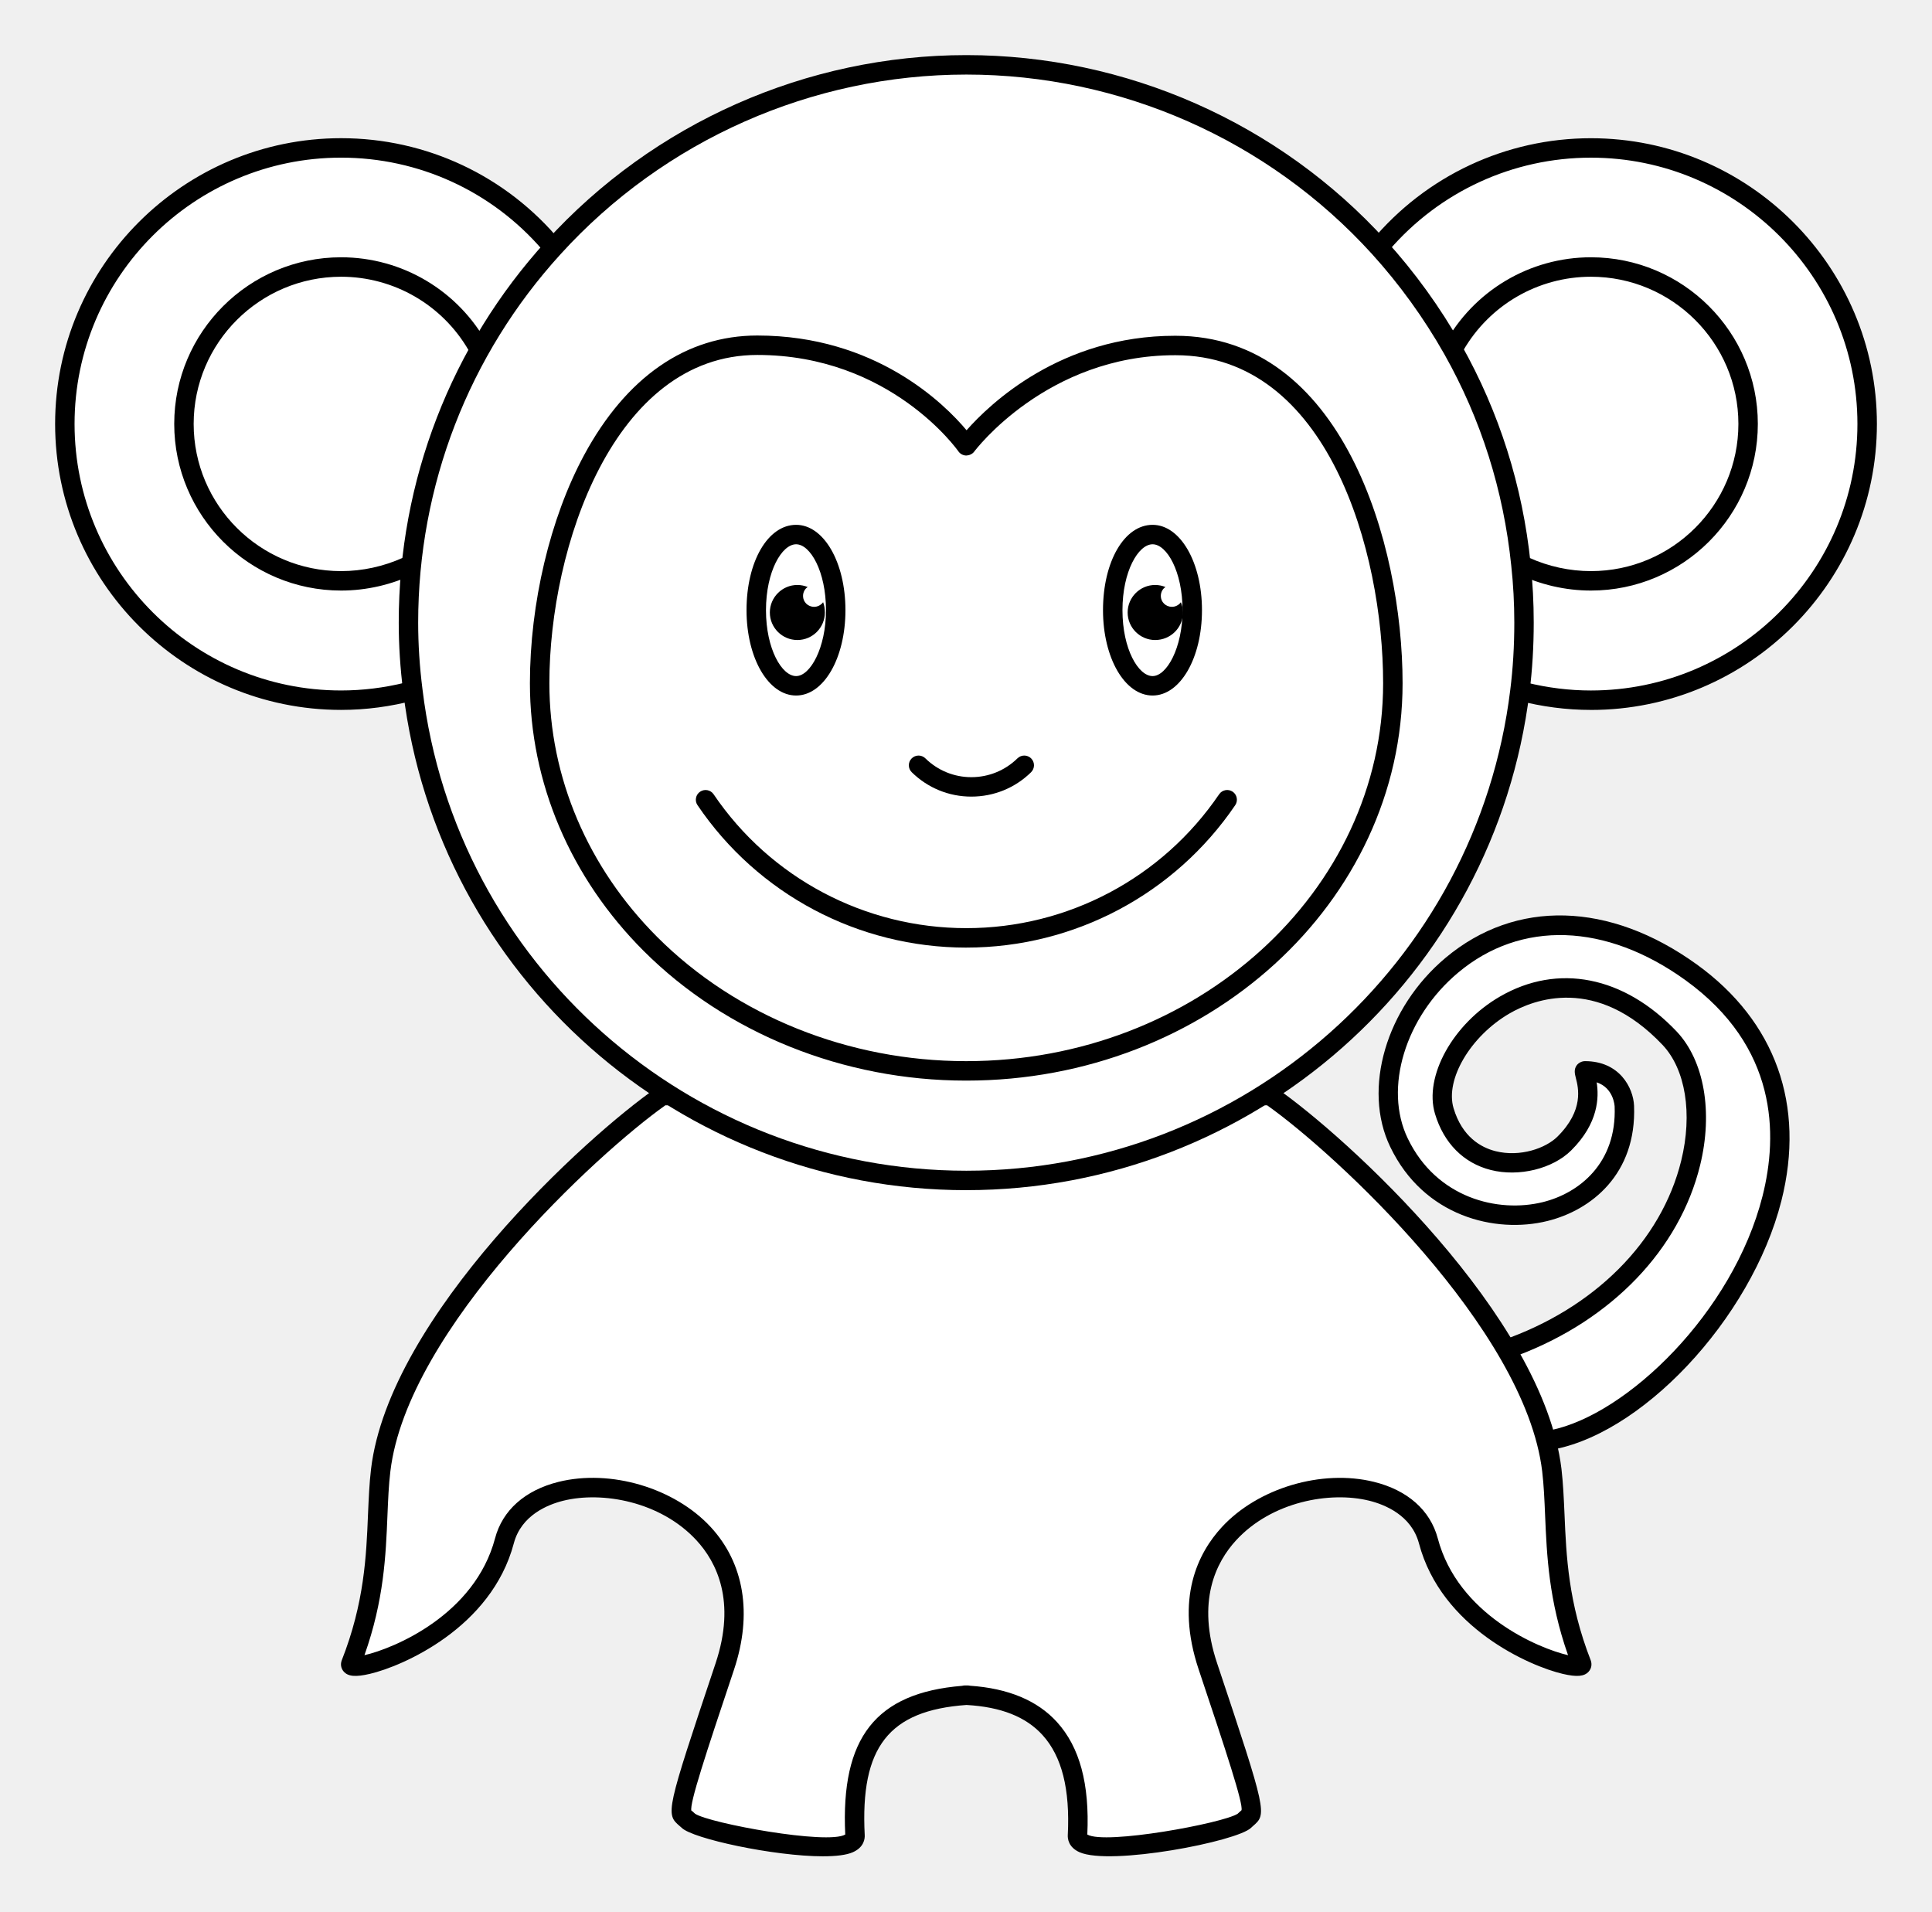
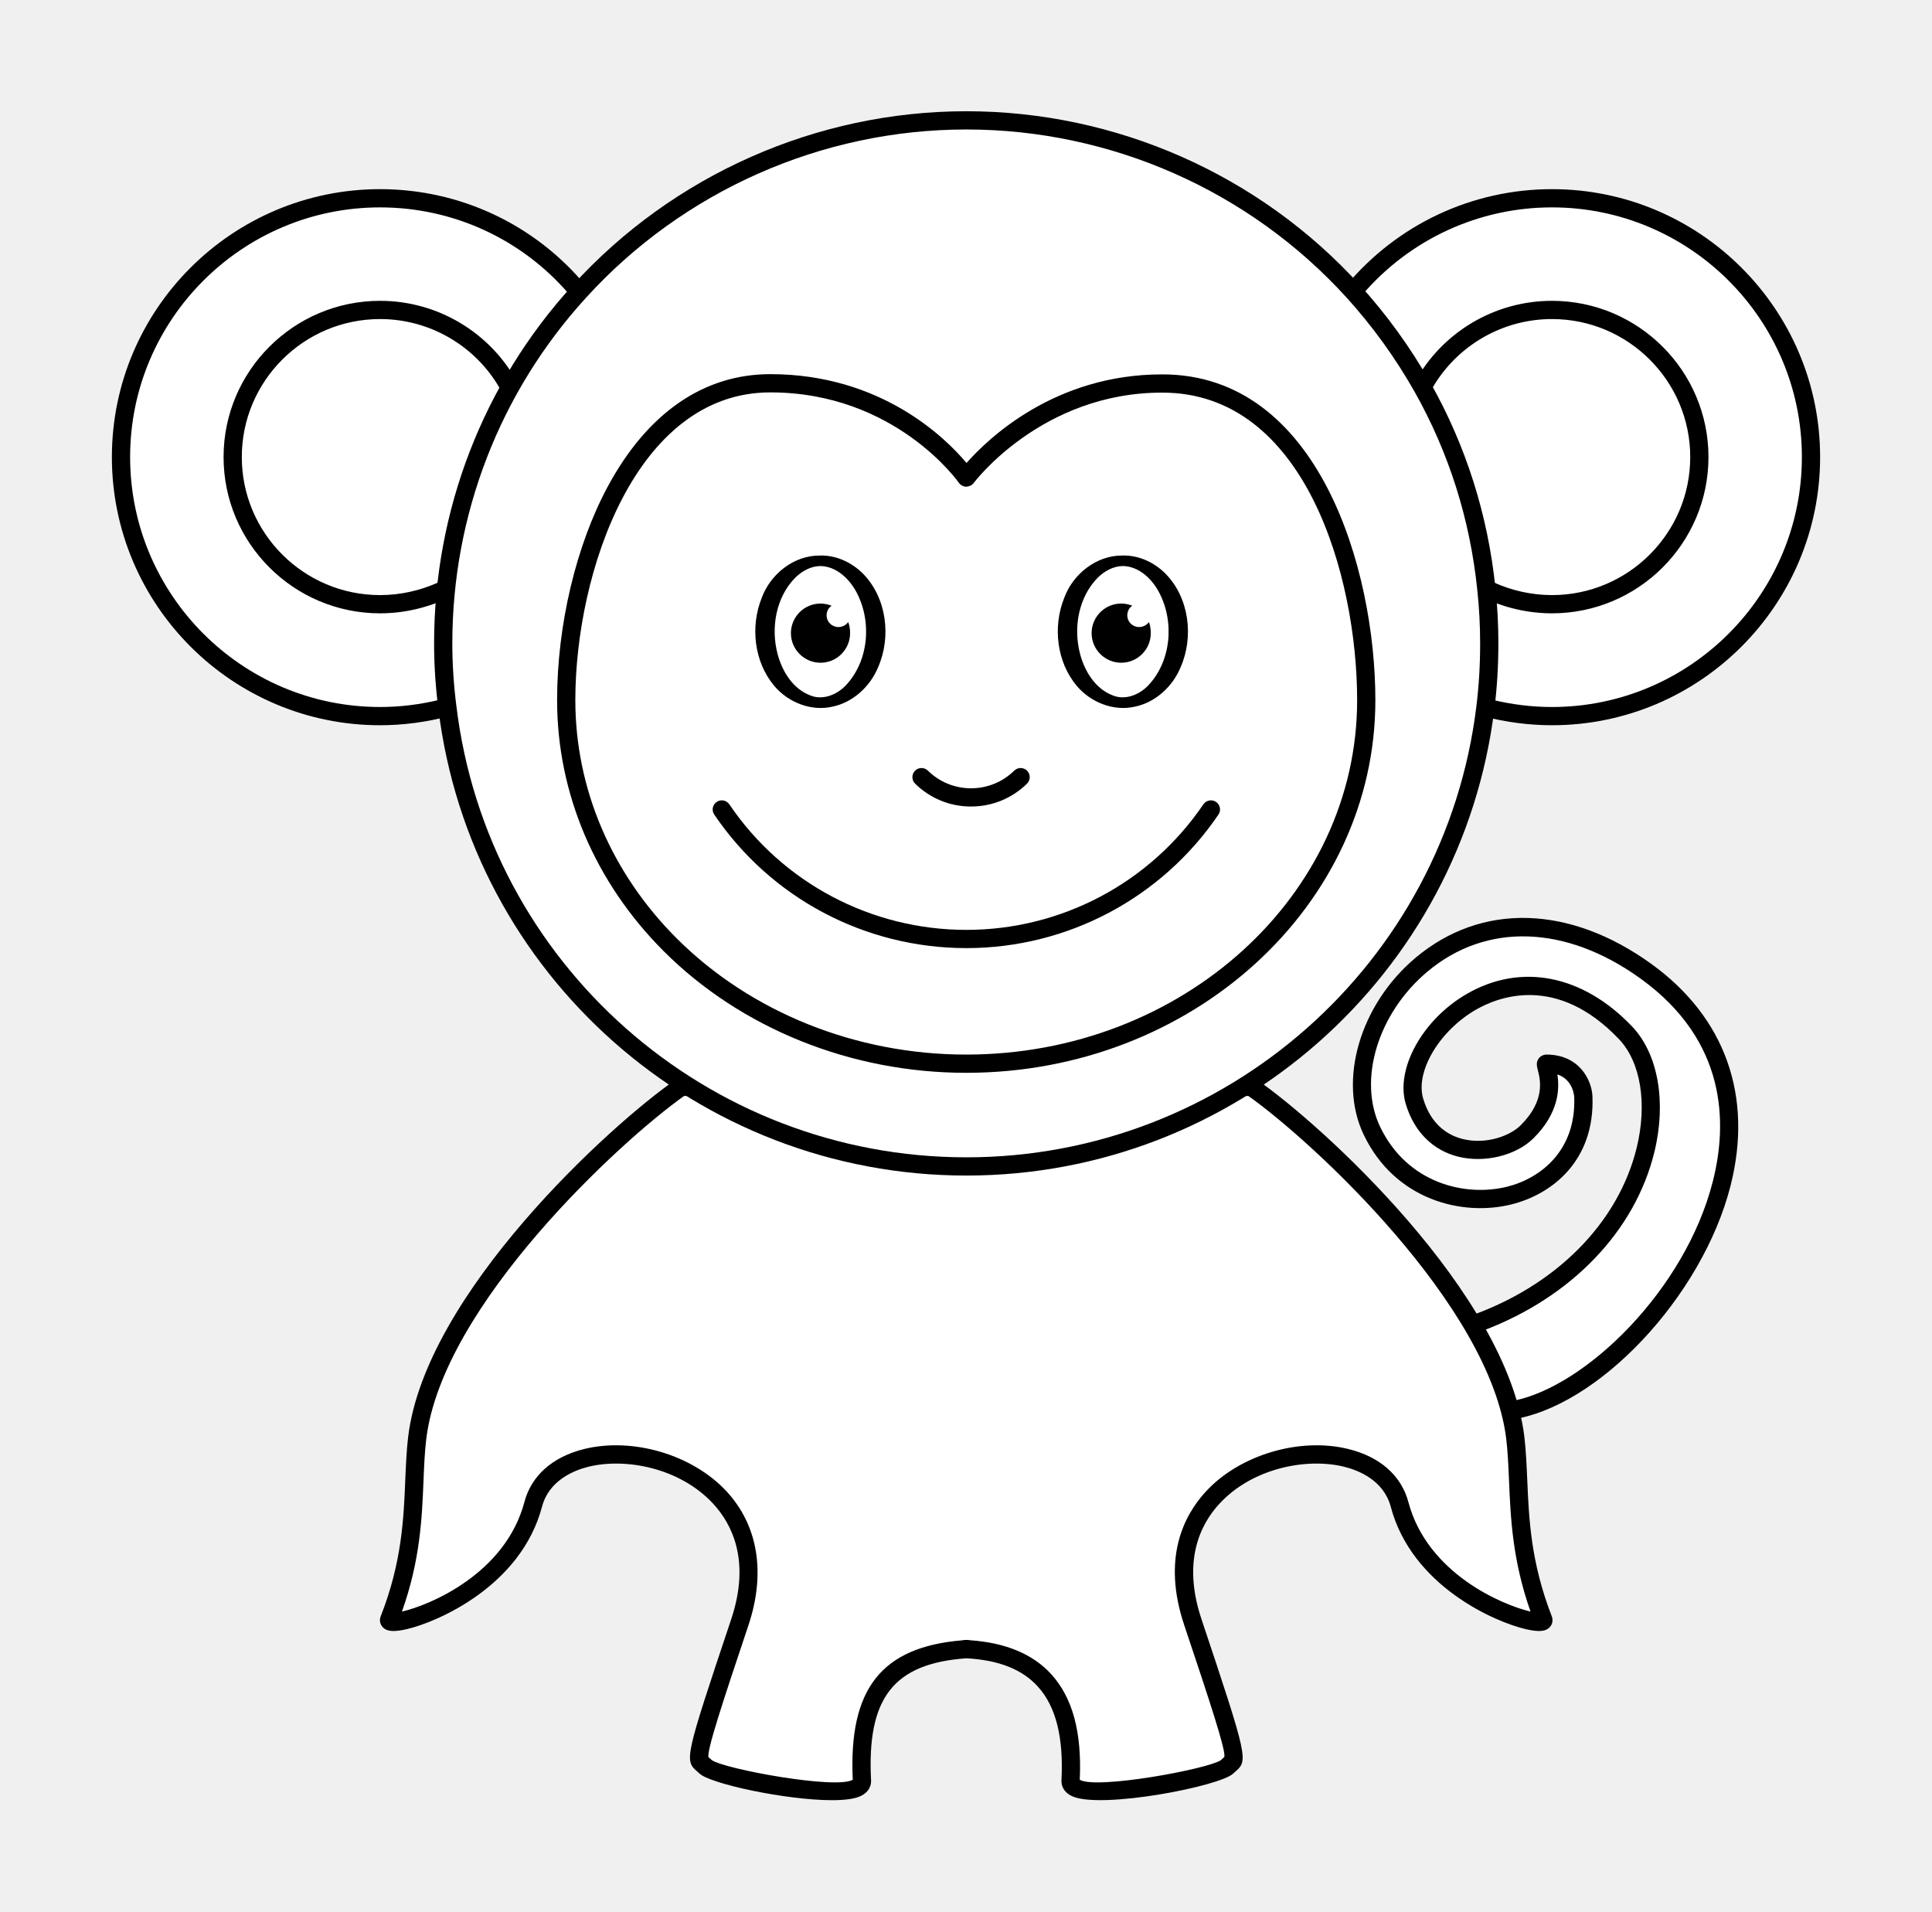
- <svg xmlns="http://www.w3.org/2000/svg" width="105.158" height="104.033" viewBox="0 0 105.158 104.033" version="1.1" id="svg5820">
+ <svg xmlns="http://www.w3.org/2000/svg" width="105.158" height="104.033" viewBox="0 0 3000 2967.92" version="1.1" id="svg5820">
  <defs id="defs5814" />
  <g id="layer1" transform="translate(-62.3259,-93.03687)">
-     <path d="m 163.954,116.11 c 0,8.302 -6.735,15.036 -15.035,15.036 -1.344,0 -2.632,-0.182 -3.863,-0.504 -4.075,-7.098 -6.763,-16.002 -7.673,-24.15 2.759,-3.304 6.9,-5.404 11.536,-5.404 8.301,0 15.035,6.734 15.035,15.022 v 0" style="fill:#ffffff;fill-opacity:1;fill-rule:evenodd;stroke:none;stroke-width:0.035" id="path188" />
-     <path d="m 145.402,130.185 c 1.168,0.287 2.349,0.433 3.517,0.433 7.997,0 14.506,-6.508 14.506,-14.507 0,-7.991 -6.509,-14.493 -14.506,-14.493 -4.233,0 -8.223,1.835 -10.986,5.042 0.956,8.289 3.672,16.835 7.468,23.525 z m 3.517,1.491 c -1.33,0 -2.674,-0.175 -3.997,-0.521 -0.138,-0.036 -0.258,-0.125 -0.328,-0.248 -3.958,-6.9 -6.78,-15.777 -7.736,-24.355 -0.018,-0.144 0.025,-0.287 0.12,-0.398 2.967,-3.555 7.32,-5.594 11.942,-5.594 8.583,0 15.565,6.976 15.565,15.551 0,8.583 -6.981,15.566 -15.565,15.566" style="fill:#000000;fill-opacity:1;fill-rule:nonzero;stroke:none;stroke-width:0.035" id="path190" />
-     <path d="m 84.798,130.629 c -1.259,0.336 -2.561,0.518 -3.905,0.518 -8.304,0 -15.038,-6.734 -15.038,-15.036 0,-8.288 6.733,-15.022 15.038,-15.022 4.646,0 8.805,2.114 11.55,5.432 -2.872,7.742 -5.239,16.786 -7.645,24.108 v 0" style="fill:#ffffff;fill-opacity:1;fill-rule:evenodd;stroke:none;stroke-width:0.035" id="path192" />
-     <path d="m 80.893,101.617 c -8.001,0 -14.509,6.501 -14.509,14.493 0,7.999 6.508,14.507 14.509,14.507 1.164,0 2.335,-0.144 3.492,-0.429 0.893,-2.729 1.767,-5.653 2.692,-8.744 1.492,-4.974 3.03,-10.114 4.763,-14.818 -2.752,-3.187 -6.724,-5.009 -10.947,-5.009 z m 3.905,29.011 h 0.004 z m -3.905,1.047 c -8.583,0 -15.567,-6.983 -15.567,-15.566 0,-8.575 6.984,-15.551 15.567,-15.551 4.643,0 8.999,2.05 11.956,5.624 0.12,0.145 0.155,0.344 0.088,0.521 -1.76,4.751 -3.327,9.984 -4.844,15.044 -0.96,3.201 -1.866,6.225 -2.794,9.046 -0.056,0.17 -0.194,0.3 -0.367,0.346 -1.333,0.356 -2.692,0.536 -4.039,0.536" style="fill:#000000;fill-opacity:1;fill-rule:nonzero;stroke:none;stroke-width:0.035" id="path194" />
-     <path d="m 141.401,112.05 3.708,11.718 c 1.15,0.56 2.452,0.882 3.81,0.882 4.731,0 8.555,-3.822 8.555,-8.54 0,-4.718 -3.838,-8.54 -8.555,-8.54 -3.249,0 -6.078,1.82 -7.518,4.48 v 0" style="fill:#ffffff;fill-opacity:1;fill-rule:evenodd;stroke:none;stroke-width:0.035" id="path196" />
-     <path d="m 145.547,123.388 c 1.055,0.48 2.219,0.733 3.373,0.733 4.424,0 8.026,-3.594 8.026,-8.011 0,-4.417 -3.602,-8.011 -8.026,-8.011 -2.872,0 -5.51,1.531 -6.946,4.009 z m 3.373,1.791 c -1.39,0 -2.787,-0.323 -4.039,-0.936 -0.131,-0.064 -0.229,-0.178 -0.275,-0.316 l -3.708,-11.718 c -0.046,-0.137 -0.032,-0.286 0.039,-0.412 1.591,-2.934 4.65,-4.757 7.983,-4.757 5.009,0 9.084,4.069 9.084,9.069 0,5.001 -4.075,9.07 -9.084,9.07" style="fill:#000000;fill-opacity:1;fill-rule:nonzero;stroke:none;stroke-width:0.035" id="path198" />
-     <path d="m 84.699,123.768 3.711,-11.718 c -1.443,-2.66 -4.272,-4.48 -7.518,-4.48 -4.734,0 -8.555,3.822 -8.555,8.54 0,4.718 3.821,8.54 8.555,8.54 1.355,0 2.66,-0.322 3.806,-0.882 v 0" style="fill:#ffffff;fill-opacity:1;fill-rule:evenodd;stroke:none;stroke-width:0.035" id="path200" />
-     <path d="m 84.699,123.769 h 0.004 z M 80.893,108.099 c -4.427,0 -8.026,3.594 -8.026,8.011 0,4.417 3.598,8.011 8.026,8.011 1.154,0 2.314,-0.253 3.373,-0.733 l 3.57,-11.28 c -1.432,-2.479 -4.075,-4.009 -6.943,-4.009 z m 0,17.08 c -5.009,0 -9.084,-4.069 -9.084,-9.07 0,-5.001 4.075,-9.069 9.084,-9.069 3.33,0 6.392,1.823 7.983,4.757 0.067,0.126 0.081,0.275 0.039,0.412 l -3.711,11.718 c -0.042,0.138 -0.141,0.253 -0.272,0.316 -1.256,0.612 -2.653,0.936 -4.039,0.936" style="fill:#000000;fill-opacity:1;fill-rule:nonzero;stroke:none;stroke-width:0.035" id="path202" />
-     <path d="m 144.241,166.497 2.155,4.97 c 7.701,-1.008 19.533,-17.164 7.983,-25.509 -10.403,-7.504 -18.831,3.206 -15.907,9.268 2.956,6.146 12.531,4.844 12.266,-1.988 -0.028,-0.686 -0.533,-1.918 -2.141,-1.918 -0.226,0 1.02,1.82 -1.122,3.948 -1.443,1.442 -5.447,1.876 -6.537,-1.764 -1.094,-3.64 6.004,-10.556 12.263,-3.962 3.263,3.458 1.358,13.384 -8.961,16.954 v 0" style="fill:#ffffff;fill-opacity:1;fill-rule:evenodd;stroke:none;stroke-width:0.035" id="path204" />
-     <path d="m 144.95,166.803 1.771,4.075 c 4.138,-0.832 9.934,-6.394 11.539,-12.743 0.85,-3.363 0.815,-8.13 -4.191,-11.747 -4.332,-3.125 -8.961,-3.279 -12.379,-0.412 -2.879,2.414 -4.057,6.292 -2.741,9.022 1.563,3.249 4.911,4.072 7.359,3.465 1.965,-0.488 4.022,-2.111 3.902,-5.203 -0.004,-0.048 -0.053,-1.006 -0.977,-1.315 0.127,0.808 0.106,2.22 -1.383,3.7 -1.009,1.007 -2.85,1.458 -4.381,1.071 -1.478,-0.373 -2.558,-1.459 -3.037,-3.059 -0.61,-2.035 0.974,-4.897 3.531,-6.379 3.157,-1.831 6.756,-1.12 9.624,1.901 1.499,1.59 1.986,4.38 1.274,7.284 -1.122,4.577 -4.808,8.408 -9.91,10.34 z m 1.446,5.194 c -0.208,0 -0.399,-0.123 -0.483,-0.319 l -2.155,-4.97 c -0.06,-0.135 -0.06,-0.289 0,-0.423 0.06,-0.135 0.173,-0.239 0.31,-0.287 5.038,-1.743 8.689,-5.401 9.765,-9.787 0.628,-2.559 0.24,-4.974 -1.016,-6.304 -3.612,-3.807 -7.024,-2.466 -8.326,-1.712 -2.12,1.23 -3.517,3.593 -3.048,5.159 0.473,1.575 1.503,2.14 2.282,2.337 1.341,0.338 2.738,-0.158 3.376,-0.795 1.45,-1.439 1.132,-2.662 0.998,-3.185 -0.056,-0.222 -0.123,-0.473 0.056,-0.705 0.102,-0.129 0.275,-0.214 0.441,-0.214 1.884,0 2.628,1.451 2.671,2.426 0.145,3.727 -2.335,5.684 -4.706,6.272 -2.85,0.709 -6.749,-0.251 -8.565,-4.033 -1.52,-3.151 -0.226,-7.576 3.013,-10.291 3.814,-3.198 8.929,-3.062 13.677,0.365 4.283,3.093 5.916,7.662 4.6,12.864 -1.633,6.452 -7.743,12.933 -12.82,13.598 -0.025,0.003 -0.046,0.005 -0.07,0.005" style="fill:#000000;fill-opacity:1;fill-rule:nonzero;stroke:none;stroke-width:0.035" id="path206" />
-     <path d="m 98.377,152.665 h 33.083 c 3.711,2.562 14.365,12.334 15.332,20.384 0.335,2.828 -0.099,6.132 1.623,10.542 0.25,0.658 -6.876,-1.134 -8.343,-6.692 -1.485,-5.558 -15.303,-3.038 -11.998,6.832 2.854,8.54 2.533,7.84 1.972,8.414 -0.575,0.574 -9.155,2.324 -9.07,0.798 0.265,-5.18 -1.933,-7.448 -6.135,-7.644 h 0.155 c -4.579,0.294 -6.399,2.464 -6.131,7.644 0.085,1.526 -8.498,-0.224 -9.059,-0.798 -0.575,-0.574 -0.882,0.126 1.976,-8.414 3.288,-9.87 -10.53,-12.39 -11.998,-6.832 -1.471,5.558 -8.611,7.35 -8.361,6.692 1.736,-4.41 1.288,-7.714 1.626,-10.542 0.967,-8.05 11.62,-17.822 15.328,-20.384 v 0" style="fill:#ffffff;fill-opacity:1;fill-rule:evenodd;stroke:none;stroke-width:0.035" id="path208" />
-     <path d="m 100.172,191.764 c 0.004,0.002 0.004,0.005 0.007,0.007 0,-10e-4 -0.003,-0.004 -0.007,-0.007 z m 21.329,1.206 c 0,2.6e-4 0,7.9e-4 0,0.001 0,-2.7e-4 0,-7.9e-4 0,-0.001 z m -13.166,0.002 c 0,0 0,2.6e-4 0,7.9e-4 0,-2.6e-4 0,-2.6e-4 0,-7.9e-4 z m -8.17,-1.216 c 0.794,0.519 7.211,1.702 8.167,1.128 -0.25,-5.273 1.662,-7.708 6.364,-8.093 0.046,-0.013 0.095,-0.02 0.145,-0.02 h 0.155 c 0.042,0 0.085,0.005 0.127,0.015 2.081,0.141 3.672,0.806 4.734,1.978 1.238,1.365 1.778,3.367 1.651,6.12 0.956,0.574 7.377,-0.61 8.181,-1.129 0.046,-0.047 0.095,-0.09 0.141,-0.129 0.025,-0.023 0.053,-0.041 0.071,-0.065 0.095,-0.373 -0.822,-3.155 -2.332,-7.661 -1.295,-3.869 -0.028,-6.35 1.263,-7.749 1.961,-2.125 5.44,-3.161 8.273,-2.462 1.834,0.452 3.069,1.544 3.478,3.075 1.101,4.161 5.489,5.991 7.091,6.359 -1.051,-2.985 -1.157,-5.437 -1.249,-7.618 -0.035,-0.844 -0.07,-1.641 -0.159,-2.392 -0.935,-7.777 -11.296,-17.321 -14.972,-19.918 H 98.542 c -3.676,2.596 -14.037,12.141 -14.968,19.918 -0.092,0.752 -0.123,1.55 -0.159,2.396 -0.088,2.179 -0.191,4.63 -1.252,7.614 1.609,-0.368 6.004,-2.195 7.108,-6.358 0.402,-1.528 1.63,-2.619 3.454,-3.074 2.833,-0.704 6.311,0.327 8.28,2.453 1.831,1.979 2.282,4.733 1.277,7.755 -1.556,4.646 -2.427,7.294 -2.325,7.687 0.007,-0.006 0.032,0.015 0.06,0.038 0.046,0.04 0.095,0.082 0.148,0.133 z m 6.96,2.314 c -2.667,2.6e-4 -7.123,-0.964 -7.698,-1.555 -0.032,-0.031 -0.067,-0.059 -0.099,-0.086 -0.783,-0.669 -0.766,-0.751 1.947,-8.865 1.129,-3.382 0.053,-5.511 -1.048,-6.701 -1.951,-2.107 -5.122,-2.673 -7.246,-2.145 -0.829,0.206 -2.282,0.782 -2.688,2.317 -1.221,4.613 -6.071,6.693 -7.835,7.105 -0.776,0.181 -1.189,0.145 -1.425,-0.127 -0.148,-0.169 -0.187,-0.397 -0.106,-0.61 1.231,-3.127 1.337,-5.683 1.429,-7.938 0.039,-0.866 0.071,-1.685 0.166,-2.478 0.998,-8.332 11.751,-18.131 15.554,-20.757 0.088,-0.061 0.194,-0.093 0.3,-0.093 h 33.083 c 0.109,0 0.212,0.033 0.3,0.093 3.803,2.627 14.556,12.425 15.557,20.757 0.092,0.791 0.127,1.608 0.166,2.472 0.095,2.257 0.205,4.815 1.425,7.94 0.081,0.217 0.042,0.445 -0.106,0.614 -0.236,0.271 -0.646,0.308 -1.418,0.127 -1.764,-0.411 -6.604,-2.49 -7.825,-7.105 -0.413,-1.538 -1.873,-2.113 -2.709,-2.32 -2.127,-0.525 -5.299,0.045 -7.239,2.152 -1.097,1.19 -2.17,3.318 -1.037,6.696 2.734,8.178 2.706,8.204 1.951,8.861 -0.032,0.027 -0.067,0.056 -0.099,0.091 -0.751,0.749 -7.666,2.081 -9.345,1.331 -0.603,-0.271 -0.646,-0.742 -0.635,-0.932 0.127,-2.5 -0.321,-4.28 -1.372,-5.44 -0.903,-0.997 -2.258,-1.534 -4.142,-1.641 -4.23,0.3 -5.786,2.294 -5.539,7.082 0.011,0.19 -0.032,0.664 -0.649,0.934 -0.349,0.155 -0.924,0.22 -1.619,0.22" style="fill:#000000;fill-opacity:1;fill-rule:nonzero;stroke:none;stroke-width:0.035" id="path210" />
-     <path d="m 145.278,126.919 c 0,1.26 -0.071,2.506 -0.222,3.724 -1.834,15.008 -14.619,26.642 -30.131,26.642 -15.512,0 -28.307,-11.634 -30.127,-26.657 -0.155,-1.218 -0.24,-2.45 -0.24,-3.71 0,-7.854 2.984,-15.022 7.885,-20.398 5.556,-6.118 13.564,-9.954 22.483,-9.954 8.904,0 16.912,3.822 22.458,9.926 1.538,1.694 2.882,3.556 4.018,5.558 1.986,3.528 3.274,7.49 3.708,11.718 0.113,1.036 0.169,2.086 0.169,3.15 v 0" style="fill:#ffffff;fill-opacity:1;fill-rule:evenodd;stroke:none;stroke-width:0.035" id="path212" />
-     <path d="m 114.925,97.095 c -8.393,0 -16.447,3.565 -22.091,9.781 -4.995,5.48 -7.747,12.597 -7.747,20.043 0,1.208 0.078,2.4 0.236,3.643 1.806,14.934 14.534,26.194 29.602,26.194 15.053,0 27.781,-11.254 29.605,-26.178 0.145,-1.155 0.219,-2.386 0.219,-3.66 0,-1.04 -0.056,-2.081 -0.166,-3.093 -0.42,-4.095 -1.644,-7.969 -3.644,-11.515 -1.115,-1.969 -2.445,-3.807 -3.948,-5.462 -5.63,-6.198 -13.674,-9.753 -22.066,-9.753 z m 0,60.719 c -15.603,0 -28.78,-11.66 -30.653,-27.122 -0.162,-1.286 -0.243,-2.521 -0.243,-3.774 0,-7.71 2.85,-15.081 8.022,-20.755 5.846,-6.435 14.185,-10.127 22.874,-10.127 8.692,0 17.018,3.681 22.849,10.1 1.556,1.713 2.932,3.615 4.085,5.653 2.071,3.675 3.341,7.687 3.778,11.925 0.113,1.047 0.169,2.126 0.169,3.204 0,1.318 -0.078,2.593 -0.229,3.79 -1.887,15.452 -15.064,27.105 -30.653,27.105" style="fill:#000000;fill-opacity:1;fill-rule:nonzero;stroke:none;stroke-width:0.035" id="path214" />
-     <path d="m 138.138,130.223 c 0,11.662 -10.403,21.098 -23.213,21.098 -12.823,0.014 -23.227,-9.436 -23.227,-21.098 0,-7.896 3.739,-18.397 11.846,-18.397 7.631,0 11.381,5.474 11.381,5.474 0,0 4.018,-5.474 11.384,-5.46 8.498,0 11.829,10.5 11.829,18.383 v 0" style="fill:#ffffff;fill-opacity:1;fill-rule:evenodd;stroke:none;stroke-width:0.035" id="path216" />
-     <path d="m 103.545,112.356 c -7.807,0 -11.317,10.448 -11.317,17.867 0,5.124 2.092,10.034 5.884,13.825 4.293,4.286 10.41,6.743 16.785,6.744 0.011,0 0.018,0 0.028,0 12.509,0 22.684,-9.228 22.684,-20.569 0,-7.177 -3.009,-17.853 -11.299,-17.853 -0.011,0 -0.021,0 -0.028,0 -6.978,0 -10.89,5.192 -10.929,5.245 -0.102,0.138 -0.275,0.21 -0.434,0.215 -0.173,-0.003 -0.332,-0.088 -0.43,-0.23 -0.035,-0.052 -3.701,-5.244 -10.943,-5.244 z m 11.352,39.495 c -6.653,0 -13.042,-2.57 -17.533,-7.053 -3.993,-3.991 -6.195,-9.167 -6.195,-14.574 0,-4.35 1.101,-8.99 2.946,-12.411 2.3,-4.262 5.56,-6.515 9.43,-6.515 6.445,0 10.188,3.72 11.391,5.156 1.252,-1.42 5.119,-5.142 11.342,-5.142 0.011,0 0.021,0 0.032,0 9.066,0 12.358,11.31 12.358,18.912 0,11.925 -10.65,21.627 -23.742,21.627 -0.011,0 -0.018,0 -0.028,0" style="fill:#000000;fill-opacity:1;fill-rule:nonzero;stroke:none;stroke-width:0.035" id="path218" />
-     <path d="m 114.925,144.612 c -5.877,0 -11.349,-2.898 -14.633,-7.751 -0.166,-0.242 -0.102,-0.571 0.141,-0.735 0.243,-0.164 0.572,-0.1 0.734,0.141 3.09,4.562 8.234,7.286 13.758,7.286 5.514,0 10.657,-2.724 13.758,-7.287 0.166,-0.242 0.494,-0.304 0.737,-0.14 0.24,0.164 0.303,0.493 0.138,0.735 -3.298,4.853 -8.77,7.75 -14.633,7.75" style="fill:#000000;fill-opacity:1;fill-rule:nonzero;stroke:none;stroke-width:0.035" id="path220" />
-     <path d="m 115.194,136.394 c -1.221,0 -2.371,-0.472 -3.242,-1.327 -0.208,-0.205 -0.212,-0.54 -0.007,-0.749 0.205,-0.208 0.54,-0.212 0.748,-0.007 0.674,0.661 1.563,1.025 2.501,1.025 0.945,0 1.838,-0.364 2.512,-1.025 0.208,-0.204 0.543,-0.202 0.748,0.007 0.205,0.209 0.201,0.544 -0.007,0.749 -0.871,0.856 -2.028,1.327 -3.253,1.327" style="fill:#000000;fill-opacity:1;fill-rule:nonzero;stroke:none;stroke-width:0.035" id="path222" />
-     <path d="m 107.813,126.247 c 0,2.268 -0.967,4.116 -2.155,4.116 -1.203,0 -2.17,-1.848 -2.17,-4.116 0,-2.282 0.967,-4.116 2.17,-4.116 1.189,0 2.155,1.834 2.155,4.116 v 0" style="fill:#ffffff;fill-opacity:1;fill-rule:evenodd;stroke:none;stroke-width:0.035" id="path224" />
-     <path d="m 105.658,122.66 c -0.776,0 -1.64,1.473 -1.64,3.587 0,2.114 0.864,3.587 1.64,3.587 0.769,0 1.626,-1.534 1.626,-3.587 0,-2.114 -0.857,-3.587 -1.626,-3.587 z m 0,8.232 c -1.513,0 -2.699,-2.04 -2.699,-4.645 0,-2.648 1.161,-4.645 2.699,-4.645 1.506,0 2.685,2.04 2.685,4.645 0,2.605 -1.178,4.645 -2.685,4.645" style="fill:#000000;fill-opacity:1;fill-rule:nonzero;stroke:none;stroke-width:0.035" id="path226" />
-     <path d="m 127.22,126.247 c 0,2.268 -0.967,4.116 -2.159,4.116 -1.203,0 -2.17,-1.848 -2.17,-4.116 0,-2.282 0.967,-4.116 2.17,-4.116 1.192,0 2.159,1.834 2.159,4.116 v 0" style="fill:#ffffff;fill-opacity:1;fill-rule:evenodd;stroke:none;stroke-width:0.035" id="path228" />
-     <path d="m 125.061,122.66 c -0.776,0 -1.64,1.473 -1.64,3.587 0,2.114 0.864,3.587 1.64,3.587 0.769,0 1.63,-1.534 1.63,-3.587 0,-2.114 -0.861,-3.587 -1.63,-3.587 z m 0,8.232 c -1.513,0 -2.699,-2.04 -2.699,-4.645 0,-2.648 1.161,-4.645 2.699,-4.645 1.506,0 2.688,2.04 2.688,4.645 0,2.605 -1.182,4.645 -2.688,4.645" style="fill:#000000;fill-opacity:1;fill-rule:nonzero;stroke:none;stroke-width:0.035" id="path230" />
-     <path d="m 125.202,124.875 c 0.198,0 0.392,0.042 0.561,0.112 -0.155,0.098 -0.254,0.28 -0.254,0.49 0,0.322 0.268,0.588 0.603,0.588 0.198,0 0.377,-0.098 0.49,-0.252 0.071,0.168 0.113,0.364 0.113,0.56 0,0.826 -0.674,1.498 -1.513,1.498 -0.826,0 -1.499,-0.672 -1.499,-1.498 0,-0.826 0.674,-1.498 1.499,-1.498 v 0" style="fill:#000000;fill-opacity:1;fill-rule:evenodd;stroke:none;stroke-width:0.035" id="path232" />
-     <path d="m 105.728,124.875 c 0.194,0 0.392,0.042 0.561,0.112 -0.155,0.098 -0.254,0.28 -0.254,0.49 0,0.322 0.265,0.588 0.603,0.588 0.194,0 0.377,-0.098 0.49,-0.252 0.067,0.168 0.095,0.364 0.095,0.56 0,0.826 -0.67,1.498 -1.496,1.498 -0.826,0 -1.499,-0.672 -1.499,-1.498 0,-0.826 0.674,-1.498 1.499,-1.498 v 0" style="fill:#000000;fill-opacity:1;fill-rule:evenodd;stroke:none;stroke-width:0.035" id="path234" />
+     <path d="m 2874.44,802.745 c 0,222.092 -180.153,402.236 -402.207,402.236 -35.955,0 -70.401,-4.87 -103.336,-13.485 -108.998,-189.883 -180.908,-428.075 -205.256,-646.042 73.798,-88.388 184.589,-144.557 308.592,-144.557 222.054,0 402.207,180.135 402.207,401.849 v 0" style="fill:#ffffff;fill-opacity:1;fill-rule:evenodd;stroke:none;stroke-width:0.944" id="path188" />
+     <path d="m 2378.145,1179.255 c 31.237,7.682 62.851,11.57 94.088,11.57 213.938,0 388.052,-174.095 388.052,-388.08 0,-213.778 -174.114,-387.693 -388.052,-387.693 -113.245,0 -219.978,49.082 -293.87,134.884 25.574,221.724 98.24,450.355 199.782,629.32 z m 94.088,39.881 c -35.578,0 -71.533,-4.69 -106.922,-13.948 -3.68,-0.952 -6.889,-3.35 -8.776,-6.644 -105.884,-184.579 -181.38,-422.054 -206.955,-651.516 -0.471,-3.841 0.661,-7.682 3.209,-10.645 79.366,-95.107 195.819,-149.644 319.445,-149.644 229.603,0 416.363,186.618 416.363,416.004 0,229.594 -186.759,416.391 -416.363,416.391" style="fill:#000000;fill-opacity:1;fill-rule:nonzero;stroke:none;stroke-width:0.944" id="path190" />
+     <path d="m 756.953,1191.118 c -33.69,8.993 -68.513,13.863 -104.468,13.863 -222.148,0 -402.274,-180.144 -402.274,-402.236 0,-221.714 180.125,-401.849 402.274,-401.849 124.286,0 235.549,56.547 308.969,145.312 C 884.636,753.314 821.313,995.252 756.953,1191.118 v 0" style="fill:#ffffff;fill-opacity:1;fill-rule:evenodd;stroke:none;stroke-width:0.944" id="path192" />
+     <path d="m 652.484,415.052 c -214.032,0 -388.118,173.916 -388.118,387.693 0,213.985 174.085,388.08 388.118,388.08 31.142,0 62.473,-3.86 93.427,-11.485 23.876,-72.996 47.28,-151.229 72.005,-233.898 C 857.835,812.39 898.98,674.892 945.316,549.039 871.707,463.775 765.446,415.052 652.484,415.052 Z M 756.953,1191.118 h 0.094 z m -104.468,28.018 c -229.604,0 -416.429,-186.797 -416.429,-416.391 0,-229.387 186.825,-416.004 416.429,-416.004 124.192,0 240.739,54.829 319.822,150.446 3.209,3.888 4.152,9.201 2.359,13.938 -47.091,127.099 -88.991,267.078 -129.571,402.443 -25.669,85.641 -49.922,166.536 -74.742,241.976 -1.51,4.539 -5.19,8.021 -9.815,9.258 -35.672,9.513 -72.005,14.335 -108.054,14.335" style="fill:#000000;fill-opacity:1;fill-rule:nonzero;stroke:none;stroke-width:0.944" id="path194" />
+     <path d="m 2271.128,694.134 99.184,313.471 c 30.765,14.986 65.587,23.602 101.92,23.602 126.551,0 228.849,-102.25 228.849,-228.462 0,-126.211 -102.675,-228.452 -228.849,-228.452 -86.915,0 -162.601,48.686 -201.104,119.841 v 0" style="fill:#ffffff;fill-opacity:1;fill-rule:evenodd;stroke:none;stroke-width:0.944" id="path196" />
+     <path d="m 2382.014,997.441 c 28.217,12.844 59.359,19.61 90.218,19.61 118.341,0 214.693,-96.135 214.693,-214.306 0,-118.161 -96.352,-214.297 -214.693,-214.297 -76.818,0 -147.407,40.947 -185.816,107.252 z m 90.218,47.921 c -37.182,0 -74.553,-8.654 -108.054,-25.027 -3.492,-1.699 -6.134,-4.756 -7.361,-8.455 l -99.183,-313.471 c -1.228,-3.662 -0.848,-7.644 1.038,-11.013 42.561,-78.498 124.38,-127.259 213.561,-127.259 134.006,0 243.004,108.837 243.004,242.608 0,133.78 -108.998,242.617 -243.004,242.617" style="fill:#000000;fill-opacity:1;fill-rule:nonzero;stroke:none;stroke-width:0.944" id="path198" />
+     <path d="M 754.31,1007.605 853.588,694.134 C 814.99,622.978 739.305,574.293 652.484,574.293 c -126.645,0 -228.849,102.241 -228.849,228.452 0,126.211 102.203,228.462 228.849,228.462 36.238,0 71.155,-8.616 101.826,-23.602 v 0" style="fill:#ffffff;fill-opacity:1;fill-rule:evenodd;stroke:none;stroke-width:0.944" id="path200" />
+     <path d="m 754.31,1007.614 h 0.094 z M 652.484,588.448 c -118.435,0 -214.693,96.135 -214.693,214.297 0,118.171 96.258,214.306 214.693,214.306 30.859,0 61.907,-6.766 90.218,-19.61 L 838.206,695.701 C 799.891,629.396 729.208,588.448 652.484,588.448 Z m 0,456.914 c -134.006,0 -243.004,-108.837 -243.004,-242.617 0,-133.77 108.998,-242.608 243.004,-242.608 89.086,0 170.999,48.761 213.561,127.259 1.793,3.369 2.171,7.351 1.038,11.013 l -99.278,313.471 c -1.132,3.699 -3.775,6.757 -7.267,8.455 -33.596,16.374 -70.967,25.027 -108.054,25.027" style="fill:#000000;fill-opacity:1;fill-rule:nonzero;stroke:none;stroke-width:0.944" id="path202" />
+     <path d="m 2347.097,2150.631 57.661,132.959 c 206.011,-26.971 522.53,-459.16 213.561,-682.375 -278.299,-200.736 -503.75,85.764 -425.517,247.93 79.082,164.413 335.204,129.59 328.126,-53.178 -0.754,-18.355 -14.25,-51.309 -57.283,-51.309 -6.04,0 27.273,48.686 -30.01,105.61 -38.598,38.579 -145.708,50.186 -174.869,-47.185 -29.255,-97.372 160.619,-282.385 328.032,-105.987 87.293,92.502 36.333,358.042 -239.701,453.535 v 0" style="fill:#ffffff;fill-opacity:1;fill-rule:evenodd;stroke:none;stroke-width:0.944" id="path204" />
+     <path d="m 2366.066,2158.813 47.374,108.998 c 110.697,-22.262 265.748,-171.056 308.686,-340.885 22.743,-89.954 21.8,-217.496 -112.112,-314.235 -115.887,-83.584 -239.701,-87.708 -331.146,-11.022 -77.007,64.578 -108.526,168.329 -73.326,241.334 41.806,86.915 131.364,108.942 196.857,92.7 52.564,-13.061 107.583,-56.471 104.374,-139.178 -0.107,-1.273 -1.415,-26.924 -26.141,-35.181 3.397,21.62 2.831,59.378 -36.993,98.976 -26.99,26.933 -76.251,39.003 -117.208,28.66 -39.541,-9.966 -68.419,-39.032 -81.253,-81.829 -16.326,-54.433 26.046,-130.996 94.465,-170.65 84.462,-48.978 180.72,-29.972 257.443,50.847 40.107,42.523 53.13,117.18 34.068,194.856 -30.01,122.427 -128.627,224.932 -265.087,276.61 z m 38.692,138.933 c -5.568,0 -10.664,-3.303 -12.929,-8.522 l -57.66,-132.959 c -1.605,-3.614 -1.605,-7.719 0,-11.324 1.605,-3.615 4.624,-6.389 8.305,-7.682 134.761,-46.629 232.435,-144.491 261.218,-261.803 16.798,-68.447 6.417,-133.063 -27.179,-168.65 -96.635,-101.835 -187.892,-65.965 -222.714,-45.807 -56.717,32.907 -94.088,96.107 -81.536,138.017 12.646,42.136 40.202,57.255 61.058,62.511 35.861,9.041 73.231,-4.219 90.312,-21.262 38.786,-38.494 30.293,-71.221 26.707,-85.198 -1.509,-5.926 -3.303,-12.646 1.509,-18.846 2.737,-3.463 7.361,-5.719 11.796,-5.719 50.394,0 70.306,38.805 71.438,64.889 3.869,99.712 -62.473,152.04 -125.89,167.781 -76.252,18.978 -180.531,-6.719 -229.132,-107.894 -40.674,-84.292 -6.04,-202.651 80.593,-275.298 102.014,-85.556 238.852,-81.923 365.875,9.758 114.566,82.744 158.259,204.954 123.059,344.132 -43.694,172.594 -207.143,345.972 -342.942,363.752 -0.661,0.08 -1.228,0.134 -1.886,0.134" style="fill:#000000;fill-opacity:1;fill-rule:nonzero;stroke:none;stroke-width:0.944" id="path206" />
+     <path d="m 1120.185,1780.613 h 885.007 c 99.278,68.532 384.277,329.948 410.135,545.292 8.965,75.657 -2.643,164.044 43.41,282.017 6.7,17.6 -183.928,-30.34 -223.186,-179.021 -39.73,-148.681 -409.38,-81.272 -320.954,182.758 76.346,228.462 67.758,209.738 52.753,225.093 -15.383,15.354 -244.892,62.171 -242.627,21.347 7.078,-138.574 -51.715,-199.245 -164.111,-204.492 h 4.153 c -122.493,7.871 -171.188,65.918 -164.016,204.492 2.266,40.825 -227.339,-5.993 -242.344,-21.347 -15.382,-15.354 -23.593,3.369 52.847,-225.093 87.953,-264.03 -281.696,-331.439 -320.954,-182.758 -39.353,148.681 -230.359,196.621 -223.658,179.021 46.43,-117.973 34.445,-206.36 43.505,-282.017 25.858,-215.344 310.857,-476.76 410.04,-545.292 v 0" style="fill:#ffffff;fill-opacity:1;fill-rule:evenodd;stroke:none;stroke-width:0.944" id="path208" />
+     <path d="m 1168.219,2826.541 c 0.107,0.053 0.107,0.134 0.187,0.187 0,-0.027 -0.08,-0.107 -0.187,-0.187 z m 570.565,32.256 c 0,0.01 0,0.021 0,0.027 0,-0.01 0,-0.021 0,-0.027 z m -352.191,0.053 c 0,0 0,0.01 0,0.021 0,-0.01 0,-0.01 0,-0.021 z M 1168.031,2826.33 c 21.233,13.872 192.893,45.543 218.468,30.17 -6.7,-141.056 44.449,-206.2 170.245,-216.505 1.228,-0.348 2.547,-0.546 3.869,-0.546 h 4.153 c 1.131,0 2.266,0.134 3.397,0.407 55.679,3.784 98.24,21.573 126.645,52.923 33.124,36.502 47.563,90.077 44.166,163.724 25.574,15.364 197.329,-16.307 218.845,-30.208 1.228,-1.255 2.547,-2.397 3.775,-3.463 0.661,-0.605 1.415,-1.105 1.889,-1.747 2.547,-9.985 -21.988,-84.405 -62.379,-204.935 -34.634,-103.487 -0.754,-169.858 33.785,-207.304 52.47,-56.858 145.52,-84.566 221.299,-65.852 49.073,12.098 82.103,41.306 93.049,82.253 29.444,111.319 146.841,160.251 189.685,170.112 -28.122,-79.856 -30.953,-145.453 -33.407,-203.793 -0.944,-22.573 -1.886,-43.892 -4.247,-63.983 -25.008,-208.04 -302.175,-463.359 -400.509,-532.816 h -876.138 c -98.334,69.457 -375.501,324.776 -400.414,532.826 -2.454,20.11 -3.303,41.476 -4.247,64.087 -2.359,58.292 -5.096,123.843 -33.502,203.689 43.033,-9.843 160.619,-58.708 190.157,-170.084 10.758,-40.872 43.599,-70.07 92.389,-82.225 75.78,-18.837 168.829,8.757 221.488,65.625 48.978,52.942 61.058,126.617 34.162,207.445 -41.617,124.296 -64.927,195.13 -62.19,205.634 0.19,-0.161 0.849,0.396 1.604,1.019 1.228,1.057 2.549,2.199 3.964,3.549 z m 186.193,61.898 c -71.344,0.01 -190.534,-25.791 -205.917,-41.599 -0.849,-0.821 -1.793,-1.586 -2.643,-2.311 -20.95,-17.883 -20.478,-20.101 52.093,-237.144 30.198,-90.464 1.415,-147.416 -28.028,-179.267 -52.187,-56.367 -137.026,-71.514 -193.837,-57.368 -22.177,5.521 -61.058,20.931 -71.91,61.973 -32.652,123.399 -162.412,179.03 -209.597,190.053 -20.762,4.851 -31.803,3.869 -38.126,-3.388 -3.964,-4.511 -5.002,-10.617 -2.831,-16.326 32.935,-83.65 35.766,-152.012 38.22,-212.334 1.038,-23.177 1.888,-45.071 4.435,-66.286 26.707,-222.894 314.348,-485.008 416.08,-555.277 2.359,-1.624 5.19,-2.501 8.022,-2.501 h 885.007 c 2.925,0 5.662,0.877 8.021,2.501 101.732,70.269 389.373,332.383 416.174,555.267 2.453,21.167 3.397,43.014 4.436,66.135 2.547,60.369 5.473,128.797 38.126,212.409 2.17,5.795 1.132,11.9 -2.831,16.421 -6.323,7.247 -17.27,8.229 -37.937,3.397 -47.185,-11.004 -176.662,-66.607 -209.314,-190.062 -11.041,-41.146 -50.111,-56.537 -72.477,-62.049 -56.906,-14.052 -141.745,1.217 -193.649,57.566 -29.349,31.831 -58.038,88.756 -27.745,179.125 73.137,218.779 72.382,219.468 52.187,237.031 -0.848,0.728 -1.792,1.49 -2.643,2.434 -20.101,20.044 -205.067,55.679 -249.988,35.615 -16.137,-7.248 -17.27,-19.846 -16.987,-24.933 3.397,-66.88 -8.588,-114.5 -36.71,-145.519 -24.159,-26.669 -60.397,-41.042 -110.791,-43.892 -113.15,8.031 -154.768,61.36 -148.162,189.458 0.283,5.077 -0.851,17.76 -17.364,24.989 -9.343,4.133 -24.725,5.879 -43.316,5.879" style="fill:#000000;fill-opacity:1;fill-rule:nonzero;stroke:none;stroke-width:0.944" id="path210" />
+     <path d="m 2374.842,1091.878 c 0,33.7 -1.889,67.041 -5.945,99.618 -49.073,401.481 -391.072,712.705 -806.019,712.705 -414.947,0 -757.23,-311.225 -805.925,-713.083 -4.152,-32.577 -6.417,-65.541 -6.417,-99.24 0,-210.107 79.838,-401.858 210.918,-545.669 148.634,-163.667 362.855,-266.286 601.424,-266.286 238.191,0 452.413,102.241 600.763,265.531 41.145,45.317 77.101,95.126 107.488,148.681 53.131,94.38 87.576,200.368 99.184,313.471 3.02,27.717 4.53,55.811 4.53,84.273 v 0" style="fill:#ffffff;fill-opacity:1;fill-rule:evenodd;stroke:none;stroke-width:0.944" id="path212" />
+     <path d="m 1562.877,294.078 c -224.507,0 -439.956,95.361 -590.949,261.643 -133.629,146.586 -207.238,336.988 -207.238,536.157 0,32.313 2.076,64.2 6.323,97.466 48.318,399.499 388.807,700.702 791.864,700.702 402.679,0 743.168,-301.051 791.958,-700.267 3.869,-30.907 5.851,-63.832 5.851,-97.9 0,-27.83 -1.509,-55.669 -4.435,-82.744 C 2345.021,899.579 2312.274,795.96 2258.766,701.089 2228.945,648.421 2193.367,599.254 2153.165,554.975 2002.55,389.166 1787.385,294.078 1562.877,294.078 Z m 0,1624.278 c -417.401,0 -769.875,-311.914 -819.986,-725.531 -4.341,-34.389 -6.512,-67.437 -6.512,-100.948 0,-206.247 76.251,-403.425 214.599,-555.21 156.372,-172.151 379.464,-270.9 611.899,-270.9 232.529,0 455.244,98.466 611.238,270.174 41.617,45.817 78.422,96.701 109.281,151.219 55.396,98.315 89.369,205.633 101.071,319.001 3.02,28.019 4.53,56.877 4.53,85.717 0,35.257 -2.076,69.362 -6.134,101.392 -50.488,413.343 -402.962,725.087 -819.986,725.087" style="fill:#000000;fill-opacity:1;fill-rule:nonzero;stroke:none;stroke-width:0.944" id="path214" />
+     <path d="m 2183.836,1180.265 c 0,311.97 -278.299,564.393 -620.959,564.393 -343.037,0.377 -621.336,-252.422 -621.336,-564.393 0,-211.23 100.033,-492.124 316.896,-492.124 204.124,0 304.44,146.444 304.44,146.444 0,0 107.488,-146.444 304.534,-146.067 227.339,0 316.425,280.884 316.425,491.746 v 0" style="fill:#ffffff;fill-opacity:1;fill-rule:evenodd;stroke:none;stroke-width:0.944" id="path216" />
+     <path d="m 1258.438,702.306 c -208.842,0 -302.741,279.488 -302.741,477.959 0,137.083 55.962,268.428 157.41,369.838 114.849,114.66 278.488,180.389 449.015,180.399 0.284,0 0.471,0 0.754,0 334.638,0 606.803,-246.845 606.803,-550.237 0,-191.978 -80.498,-477.591 -302.269,-477.591 -0.284,0 -0.567,0 -0.754,0 -186.665,0 -291.322,138.895 -292.36,140.301 -2.737,3.68 -7.361,5.615 -11.607,5.756 -4.624,-0.08 -8.871,-2.367 -11.513,-6.143 -0.944,-1.388 -98.995,-140.282 -292.738,-140.282 z m 303.685,1056.507 c -177.983,0 -348.888,-68.739 -469.022,-188.675 -106.828,-106.752 -165.715,-245.213 -165.715,-389.873 0,-116.378 29.444,-240.485 78.799,-331.996 61.53,-114.009 148.728,-174.274 252.253,-174.274 172.415,0 272.542,99.523 304.723,137.923 33.502,-37.984 136.932,-137.555 303.402,-137.555 0.284,0 0.567,0 0.851,0 242.532,0 330.58,302.543 330.58,505.902 0,319.01 -284.905,578.548 -635.114,578.548 -0.284,0 -0.473,0 -0.754,0" style="fill:#000000;fill-opacity:1;fill-rule:nonzero;stroke:none;stroke-width:0.944" id="path218" />
+     <path d="m 1562.877,1565.193 c -157.221,0 -303.59,-77.516 -391.449,-207.342 -4.436,-6.474 -2.737,-15.279 3.775,-19.657 6.512,-4.379 15.288,-2.68 19.629,3.784 82.669,122.04 220.261,194.904 368.045,194.904 147.501,0 285.094,-72.873 368.045,-194.922 4.436,-6.465 13.212,-8.135 19.724,-3.747 6.417,4.398 8.116,13.193 3.68,19.657 -88.237,129.816 -234.605,207.323 -391.449,207.323" style="fill:#000000;fill-opacity:1;fill-rule:nonzero;stroke:none;stroke-width:0.944" id="path220" />
+     <path d="m 1570.05,1345.348 c -32.652,0 -63.417,-12.617 -86.727,-35.512 -5.568,-5.473 -5.662,-14.439 -0.187,-20.025 5.473,-5.578 14.439,-5.662 20.007,-0.187 18.025,17.685 41.806,27.414 66.909,27.414 25.291,0 49.167,-9.729 67.192,-27.414 5.568,-5.464 14.533,-5.398 20.007,0.187 5.473,5.587 5.379,14.552 -0.187,20.025 -23.31,22.894 -54.263,35.512 -87.01,35.512" style="fill:#000000;fill-opacity:1;fill-rule:nonzero;stroke:none;stroke-width:0.944" id="path222" />
+     <path d="m 1372.626,1073.9 c 0,60.671 -25.858,110.102 -57.66,110.102 -32.18,0 -58.038,-49.431 -58.038,-110.102 0,-61.048 25.858,-110.112 58.038,-110.112 31.803,0 57.66,49.063 57.66,110.112 v 0" style="fill:#ffffff;fill-opacity:1;fill-rule:evenodd;stroke:none;stroke-width:0.944" id="path224" />
+     <path style="fill:#000000;fill-opacity:1;fill-rule:nonzero;stroke:none;stroke-width:1.15" d="m 1335.128,955.643 c -40.029,-0.252 -76.505,28.785 -89.941,65.592 -18.039,44.616 -11.919,99.681 19.503,136.923 21.472,25.332 56.682,39.644 89.728,32.245 32.182,-6.506 59.015,-31.213 71.444,-61.362 20.791,-47.409 13.247,-107.877 -23.454,-145.227 -17.686,-17.724 -41.988,-28.996 -67.279,-28.172 z m 1.383,16.301 c 24.556,0.606 44.422,19.575 55.474,40.104 24.664,45.82 19.631,107.864 -17.044,145.964 -13.707,14.009 -35.485,22.753 -54.52,14.766 -27.072,-10.259 -43.655,-37.485 -50.684,-64.375 -10.787,-40.716 -2.528,-88.201 27.772,-118.726 10.444,-10.091 24.173,-17.686 39.002,-17.732 z" id="path226" />
+     <path d="m 1336.456,1030.184 c 5.953,0 12.014,1.289 17.21,3.431 -4.762,3.01 -7.793,8.594 -7.793,15.034 0,9.882 8.117,18.043 18.508,18.043 5.953,0 11.581,-3.01 15.045,-7.739 2.056,5.163 2.924,11.17 2.924,17.188 0,25.338 -20.565,45.957 -45.892,45.957 -25.327,0 -46,-20.619 -46,-45.957 0,-25.338 20.673,-45.957 46,-45.957 v 0" style="fill:#000000;fill-opacity:1;fill-rule:evenodd;stroke:none;stroke-width:1.082" id="path234" />
+     <path d="m 1842.356,1073.886 c 0,60.671 -25.858,110.102 -57.66,110.102 -32.18,0 -58.038,-49.431 -58.038,-110.102 0,-61.048 25.858,-110.112 58.038,-110.112 31.803,0 57.66,49.063 57.66,110.112 v 0" style="fill:#ffffff;fill-opacity:1;fill-rule:evenodd;stroke:none;stroke-width:0.944" id="path224-6" />
+     <path style="fill:#000000;fill-opacity:1;fill-rule:nonzero;stroke:none;stroke-width:1.15" d="m 1804.858,955.629 c -40.029,-0.252 -76.505,28.785 -89.941,65.592 -18.039,44.616 -11.919,99.681 19.503,136.923 21.472,25.332 56.682,39.644 89.728,32.245 32.182,-6.506 59.015,-31.213 71.444,-61.362 20.791,-47.409 13.247,-107.877 -23.454,-145.227 -17.686,-17.724 -41.988,-28.996 -67.279,-28.172 z m 1.383,16.301 c 24.556,0.606 44.422,19.575 55.474,40.104 24.664,45.82 19.631,107.864 -17.044,145.964 -13.707,14.009 -35.485,22.753 -54.52,14.766 -27.072,-10.259 -43.655,-37.485 -50.684,-64.375 -10.787,-40.716 -2.528,-88.201 27.772,-118.726 10.444,-10.091 24.173,-17.686 39.002,-17.732 z" id="path226-5" />
+     <path d="m 1803.367,1030.17 c 5.953,0 12.014,1.289 17.21,3.431 -4.762,3.01 -7.793,8.594 -7.793,15.034 0,9.882 8.117,18.043 18.508,18.043 5.953,0 11.581,-3.01 15.045,-7.739 2.056,5.163 2.924,11.17 2.924,17.188 0,25.338 -20.565,45.957 -45.892,45.957 -25.327,0 -46,-20.619 -46,-45.957 0,-25.338 20.673,-45.957 46,-45.957 v 0" style="fill:#000000;fill-opacity:1;fill-rule:evenodd;stroke:none;stroke-width:1.082" id="path234-0" />
  </g>
</svg>
